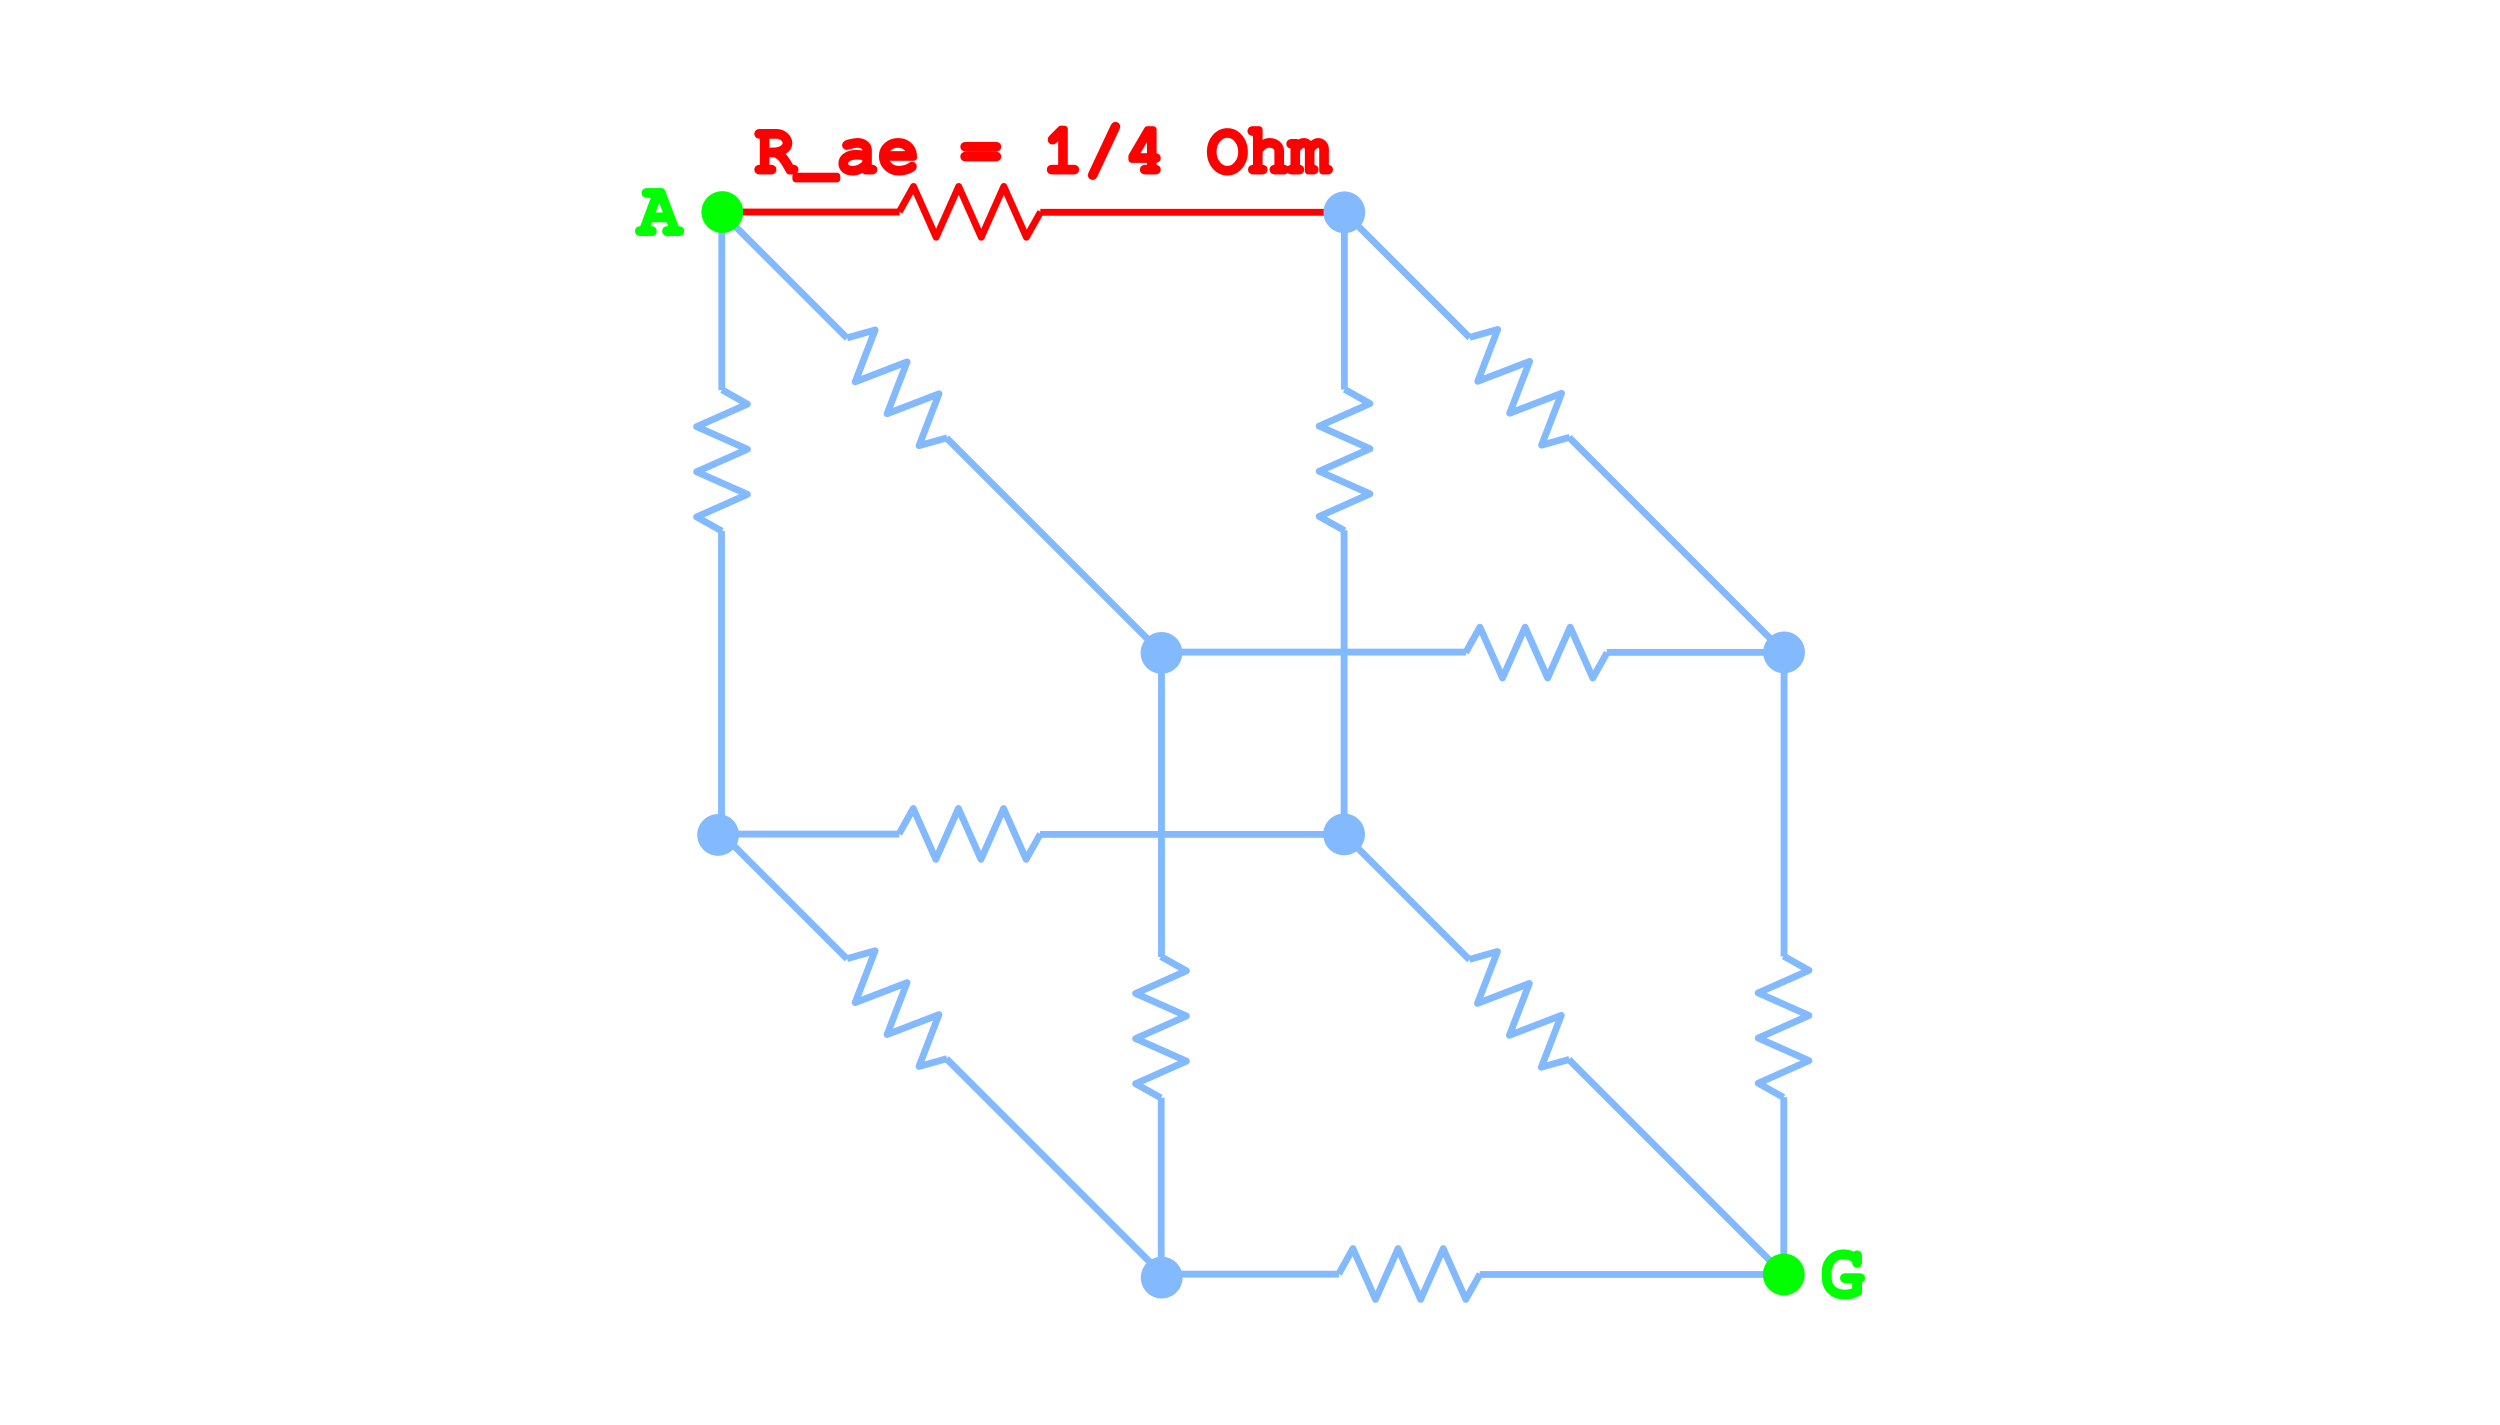
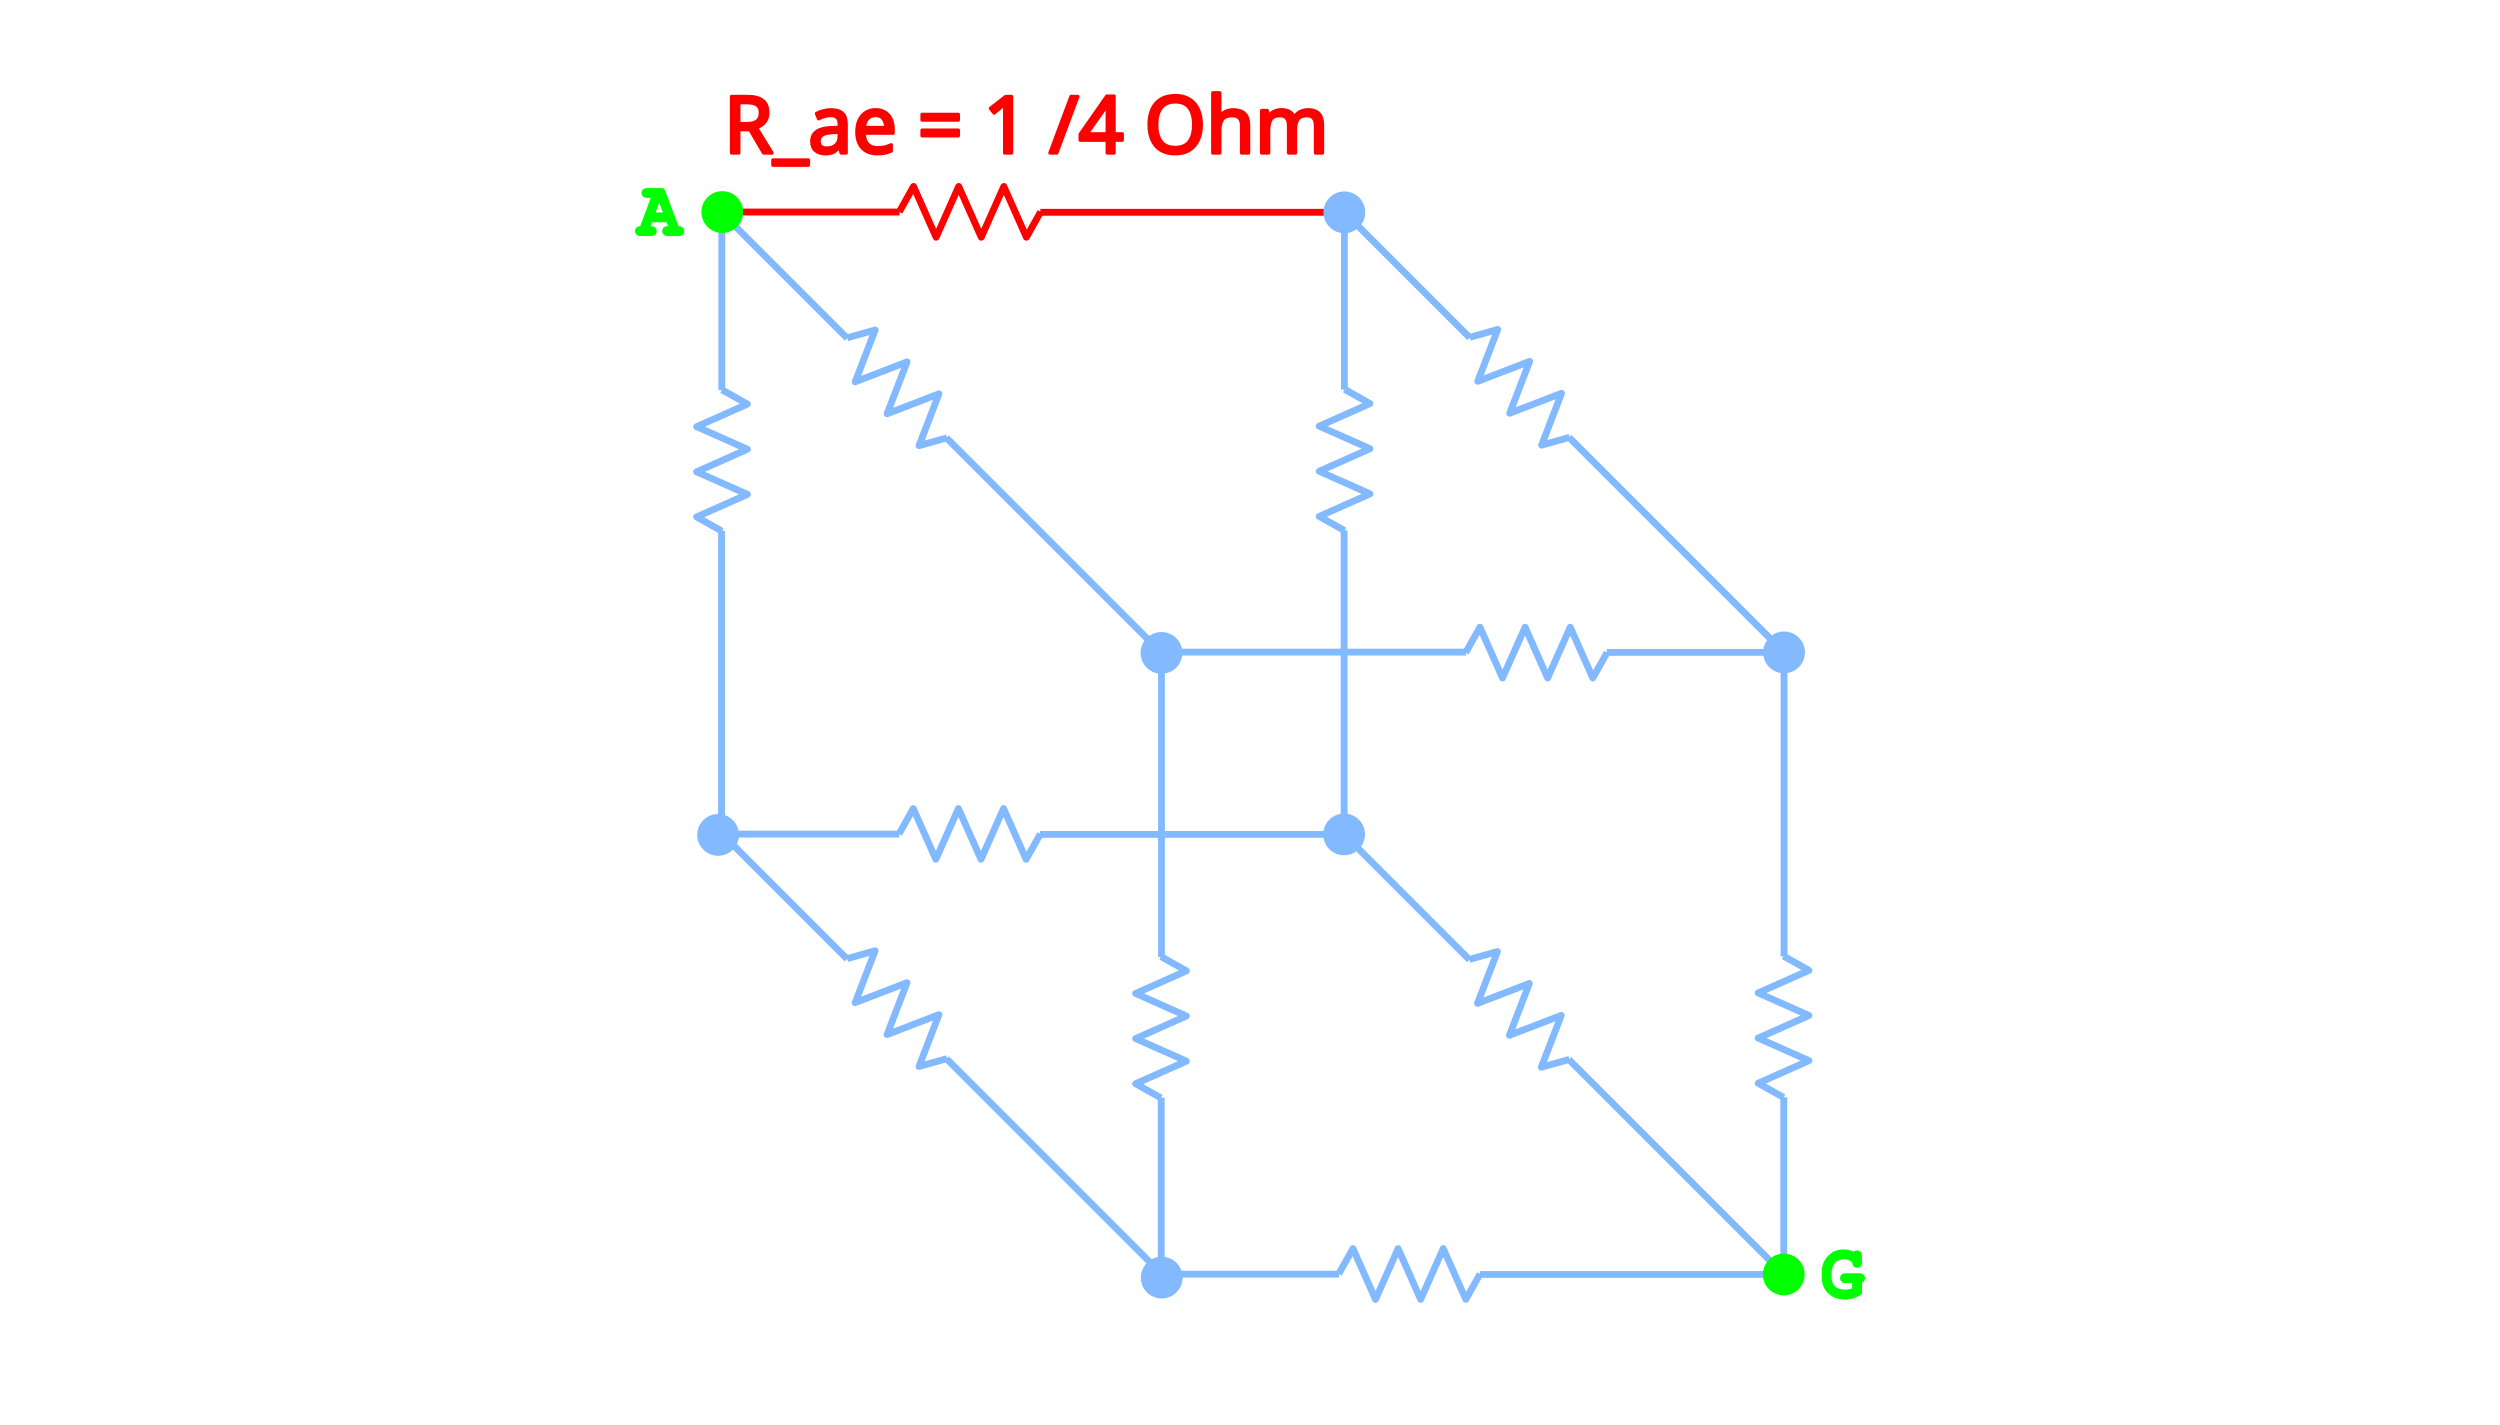
<svg xmlns="http://www.w3.org/2000/svg" version="1.1" id="svg1" width="730" height="416" viewBox="0 0 730 416">
  <defs id="defs1">
    </defs>
  <g id="g1" transform="translate(0.8853206,9.031218)">
    <g id="g2-38" transform="matrix(1.133789,0,0,1.133789,195.2905,-77.83287)" style="stroke:#82b9ff;stroke-width:1.764;stroke-dasharray:none;stroke-opacity:1">
      <g id="g225-5" style="fill:none;stroke:#82b9ff;stroke-width:0.625;stroke-dasharray:none;stroke-dashoffset:0;stroke-opacity:1" transform="matrix(2.820357,0,0,2.820357,-1349.859,6.436578)">
        <path style="fill:none;fill-opacity:0.1;stroke:#82b9ff;stroke-width:2;stroke-linejoin:round;stroke-dasharray:none;stroke-dashoffset:0;stroke-opacity:1" d="m 389.886,148.414 v 88.791" id="path3" transform="matrix(0.3127257,0,0,0.3127257,418.0732,21.24755)" />
        <path style="fill:none;fill-opacity:0.1;stroke:#82b9ff;stroke-width:2;stroke-linejoin:round;stroke-dasharray:none;stroke-dashoffset:0;stroke-opacity:1" d="M 389.966,55.559 V 107.33" id="path2" transform="matrix(0.3127257,0,0,0.3127257,418.0732,21.24755)" />
      </g>
      <g id="g224-1" style="stroke:#82b9ff;stroke-width:0.625;stroke-linejoin:round;stroke-dasharray:none;stroke-dashoffset:0;stroke-opacity:1" transform="matrix(2.820357,0,0,2.820357,-1349.859,6.436578)">
        <path id="path168-1" d="m 540.045,67.694 -2.319,-1.302 4.638,-2.061 -4.638,-2.061 4.638,-2.061 -4.638,-2.061 4.638,-2.061 -2.319,-1.302" style="fill:none;stroke:#82b9ff;stroke-width:0.625;stroke-linecap:butt;stroke-linejoin:round;stroke-miterlimit:10;stroke-dasharray:none;stroke-dashoffset:0;stroke-opacity:1" />
      </g>
    </g>
    <g id="g2-38-3-0-4-3" transform="matrix(-1.133789,0,0,-1.133789,716.3557,493.9129)" style="stroke:#82b9ff;stroke-width:1.764;stroke-dasharray:none;stroke-opacity:1">
      <g id="g225-5-6-6-0-4" style="fill:none;stroke:#82b9ff;stroke-width:0.625;stroke-dasharray:none;stroke-dashoffset:0;stroke-opacity:0.4" transform="matrix(2.820357,0,0,2.820357,-1349.859,6.436578)">
        <path style="fill:none;fill-opacity:0.1;stroke:#82b9ff;stroke-width:2;stroke-linejoin:round;stroke-dasharray:none;stroke-dashoffset:0;stroke-opacity:1" d="m 389.886,148.414 v 88.791" id="path3-8-4-6-0" transform="matrix(0.3127257,0,0,0.3127257,418.0732,21.24755)" />
        <path style="fill:none;fill-opacity:0.1;stroke:#82b9ff;stroke-width:2;stroke-linejoin:round;stroke-dasharray:none;stroke-dashoffset:0;stroke-opacity:1" d="M 389.966,55.559 V 107.33" id="path2-0-6-2-3" transform="matrix(0.3127257,0,0,0.3127257,418.0732,21.24755)" />
      </g>
      <g id="g224-1-2-2-9-9" style="stroke:#82b9ff;stroke-width:0.625;stroke-linejoin:round;stroke-dasharray:none;stroke-dashoffset:0;stroke-opacity:0.4" transform="matrix(2.820357,0,0,2.820357,-1349.859,6.436578)">
        <path id="path168-1-1-5-9-1" d="m 540.045,67.694 -2.319,-1.302 4.638,-2.061 -4.638,-2.061 4.638,-2.061 -4.638,-2.061 4.638,-2.061 -2.319,-1.302" style="fill:none;stroke:#82b9ff;stroke-width:0.625;stroke-linecap:butt;stroke-linejoin:round;stroke-miterlimit:10;stroke-dasharray:none;stroke-dashoffset:0;stroke-opacity:1" />
      </g>
    </g>
    <g id="g2-38-3" transform="matrix(0,-1.133789,1.133789,0,79.14371,430.9124)" style="stroke:#82b9ff;stroke-width:1.764;stroke-dasharray:none;stroke-opacity:1">
      <g id="g225-5-6" style="fill:none;stroke:#82b9ff;stroke-width:0.625;stroke-dasharray:none;stroke-dashoffset:0;stroke-opacity:1" transform="matrix(2.820357,0,0,2.820357,-1349.859,6.436578)">
        <path style="fill:none;fill-opacity:0.1;stroke:#82b9ff;stroke-width:2;stroke-linejoin:round;stroke-dasharray:none;stroke-dashoffset:0;stroke-opacity:1" d="m 389.886,148.414 v 88.791" id="path3-8" transform="matrix(0.3127257,0,0,0.3127257,418.0732,21.24755)" />
        <path style="fill:none;fill-opacity:0.1;stroke:#82b9ff;stroke-width:2;stroke-linejoin:round;stroke-dasharray:none;stroke-dashoffset:0;stroke-opacity:1" d="M 389.966,55.559 V 107.33" id="path2-0" transform="matrix(0.3127257,0,0,0.3127257,418.0732,21.24755)" />
      </g>
      <g id="g224-1-2" style="stroke:#82b9ff;stroke-width:0.625;stroke-linejoin:round;stroke-dasharray:none;stroke-dashoffset:0;stroke-opacity:1" transform="matrix(2.820357,0,0,2.820357,-1349.859,6.436578)">
        <path id="path168-1-1" d="m 540.045,67.694 -2.319,-1.302 4.638,-2.061 -4.638,-2.061 4.638,-2.061 -4.638,-2.061 4.638,-2.061 -2.319,-1.302" style="fill:none;stroke:#82b9ff;stroke-width:0.625;stroke-linecap:butt;stroke-linejoin:round;stroke-miterlimit:10;stroke-dasharray:none;stroke-dashoffset:0;stroke-opacity:1" />
      </g>
    </g>
    <g id="g2-38-3-0" transform="matrix(0,1.133789,-1.133789,0,650.8563,-14.91242)" style="stroke-width:1.764;stroke-dasharray:none">
      <g id="g225-5-6-6" style="fill:none;stroke:#82b9ff;stroke-width:0.625;stroke-dasharray:none;stroke-dashoffset:0;stroke-opacity:0.4" transform="matrix(2.820357,0,0,2.820357,-1349.859,6.436578)">
        <path style="fill:none;fill-opacity:0.1;stroke:#82b9ff;stroke-width:2;stroke-linejoin:round;stroke-dasharray:none;stroke-dashoffset:0;stroke-opacity:1" d="m 389.886,148.414 v 88.791" id="path3-8-4" transform="matrix(0.3127257,0,0,0.3127257,418.0732,21.24755)" />
        <path style="fill:none;fill-opacity:0.1;stroke:#82b9ff;stroke-width:2;stroke-linejoin:round;stroke-dasharray:none;stroke-dashoffset:0;stroke-opacity:1" d="M 389.966,55.559 V 107.33" id="path2-0-6" transform="matrix(0.3127257,0,0,0.3127257,418.0732,21.24755)" />
      </g>
      <g id="g224-1-2-2" style="stroke:#82b9ff;stroke-width:0.625;stroke-linejoin:round;stroke-dasharray:none;stroke-dashoffset:0;stroke-opacity:0.4" transform="matrix(2.820357,0,0,2.820357,-1349.859,6.436578)">
        <path id="path168-1-1-5" d="m 540.045,67.694 -2.319,-1.302 4.638,-2.061 -4.638,-2.061 4.638,-2.061 -4.638,-2.061 4.638,-2.061 -2.319,-1.302" style="fill:none;stroke:#82b9ff;stroke-width:0.625;stroke-linecap:butt;stroke-linejoin:round;stroke-miterlimit:10;stroke-dasharray:none;stroke-dashoffset:0;stroke-opacity:1" />
      </g>
    </g>
    <g id="g2-38-3-0-5" transform="matrix(0,-1.133789,1.133789,0,207.5304,559.4122)" style="stroke-width:1.764;stroke-dasharray:none">
      <g id="g225-5-6-6-6" style="fill:none;stroke:#82b9ff;stroke-width:0.625;stroke-dasharray:none;stroke-dashoffset:0;stroke-opacity:0.4" transform="matrix(2.820357,0,0,2.820357,-1349.859,6.436578)">
        <path style="fill:none;fill-opacity:0.1;stroke:#82b9ff;stroke-width:2;stroke-linejoin:round;stroke-dasharray:none;stroke-dashoffset:0;stroke-opacity:1" d="m 389.886,148.414 v 88.791" id="path3-8-4-64" transform="matrix(0.3127257,0,0,0.3127257,418.0732,21.24755)" />
        <path style="fill:none;fill-opacity:0.1;stroke:#82b9ff;stroke-width:2;stroke-linejoin:round;stroke-dasharray:none;stroke-dashoffset:0;stroke-opacity:1" d="M 389.966,55.559 V 107.33" id="path2-0-6-0" transform="matrix(0.3127257,0,0,0.3127257,418.0732,21.24755)" />
      </g>
      <g id="g224-1-2-2-0" style="stroke:#82b9ff;stroke-width:0.625;stroke-linejoin:round;stroke-dasharray:none;stroke-dashoffset:0;stroke-opacity:0.4" transform="matrix(2.820357,0,0,2.820357,-1349.859,6.436578)">
        <path id="path168-1-1-5-4" d="m 540.045,67.694 -2.319,-1.302 4.638,-2.061 -4.638,-2.061 4.638,-2.061 -4.638,-2.061 4.638,-2.061 -2.319,-1.302" style="fill:none;stroke:#82b9ff;stroke-width:0.625;stroke-linecap:butt;stroke-linejoin:round;stroke-miterlimit:10;stroke-dasharray:none;stroke-dashoffset:0;stroke-opacity:1" />
      </g>
    </g>
    <g id="g2-38-3-0-5-8" transform="matrix(0.80171,-0.80171,0.80171,0.80171,-21.48058,280.7608)" style="stroke:#82b9ff;stroke-width:1.764;stroke-dasharray:none;stroke-opacity:1">
      <g id="g225-5-6-6-6-7" style="fill:none;stroke:#82b9ff;stroke-width:0.625;stroke-dasharray:none;stroke-dashoffset:0;stroke-opacity:1" transform="matrix(2.820357,0,0,2.820357,-1349.859,6.436578)">
        <path style="fill:none;fill-opacity:0.1;stroke:#82b9ff;stroke-width:2;stroke-linejoin:round;stroke-dasharray:none;stroke-dashoffset:0;stroke-opacity:1" d="m 389.886,148.414 v 88.791" id="path3-8-4-64-2" transform="matrix(0.3127257,0,0,0.3127257,418.0732,21.24755)" />
        <path style="fill:none;fill-opacity:0.1;stroke:#82b9ff;stroke-width:2;stroke-linejoin:round;stroke-dasharray:none;stroke-dashoffset:0;stroke-opacity:1" d="M 389.966,55.559 V 107.33" id="path2-0-6-0-8" transform="matrix(0.3127257,0,0,0.3127257,418.0732,21.24755)" />
      </g>
      <g id="g224-1-2-2-0-2" style="stroke:#82b9ff;stroke-width:0.625;stroke-linejoin:round;stroke-dasharray:none;stroke-dashoffset:0;stroke-opacity:1" transform="matrix(2.820357,0,0,2.820357,-1349.859,6.436578)">
        <path id="path168-1-1-5-4-9" d="m 540.045,67.694 -2.319,-1.302 4.638,-2.061 -4.638,-2.061 4.638,-2.061 -4.638,-2.061 4.638,-2.061 -2.319,-1.302" style="fill:none;stroke:#82b9ff;stroke-width:0.625;stroke-linecap:butt;stroke-linejoin:round;stroke-miterlimit:10;stroke-dasharray:none;stroke-dashoffset:0;stroke-opacity:1" />
      </g>
    </g>
    <g id="g2-38-3-0-5-8-86" transform="matrix(0.80171,-0.80171,0.80171,0.80171,160.2392,280.9848)" style="stroke:#82b9ff;stroke-width:1.764;stroke-dasharray:none;stroke-opacity:1">
      <g id="g225-5-6-6-6-7-8" style="fill:none;stroke:#82b9ff;stroke-width:0.625;stroke-dasharray:none;stroke-dashoffset:0;stroke-opacity:1" transform="matrix(2.820357,0,0,2.820357,-1349.859,6.436578)">
        <path style="fill:none;fill-opacity:0.1;stroke:#82b9ff;stroke-width:2;stroke-linejoin:round;stroke-dasharray:none;stroke-dashoffset:0;stroke-opacity:1" d="m 389.886,148.414 v 88.791" id="path3-8-4-64-2-3" transform="matrix(0.3127257,0,0,0.3127257,418.0732,21.24755)" />
        <path style="fill:none;fill-opacity:0.1;stroke:#82b9ff;stroke-width:2;stroke-linejoin:round;stroke-dasharray:none;stroke-dashoffset:0;stroke-opacity:1" d="M 389.966,55.559 V 107.33" id="path2-0-6-0-8-8" transform="matrix(0.3127257,0,0,0.3127257,418.0732,21.24755)" />
      </g>
      <g id="g224-1-2-2-0-2-3" style="stroke:#82b9ff;stroke-width:0.625;stroke-linejoin:round;stroke-dasharray:none;stroke-dashoffset:0;stroke-opacity:1" transform="matrix(2.820357,0,0,2.820357,-1349.859,6.436578)">
        <path id="path168-1-1-5-4-9-33" d="m 540.045,67.694 -2.319,-1.302 4.638,-2.061 -4.638,-2.061 4.638,-2.061 -4.638,-2.061 4.638,-2.061 -2.319,-1.302" style="fill:none;stroke:#82b9ff;stroke-width:0.625;stroke-linecap:butt;stroke-linejoin:round;stroke-miterlimit:10;stroke-dasharray:none;stroke-dashoffset:0;stroke-opacity:1" />
      </g>
    </g>
    <g id="g2-38-3-0-5-8-0" transform="matrix(0.80171,-0.80171,0.80171,0.80171,-21.47068,99.48806)" style="stroke-width:1.764;stroke-dasharray:none">
      <g id="g225-5-6-6-6-7-5" style="fill:none;stroke:#82b9ff;stroke-width:0.625;stroke-dasharray:none;stroke-dashoffset:0;stroke-opacity:0.4" transform="matrix(2.820357,0,0,2.820357,-1349.859,6.436578)">
        <path style="fill:none;fill-opacity:0.1;stroke:#82b9ff;stroke-width:2;stroke-linejoin:round;stroke-dasharray:none;stroke-dashoffset:0;stroke-opacity:1" d="m 389.886,148.414 v 88.791" id="path3-8-4-64-2-02" transform="matrix(0.3127257,0,0,0.3127257,418.0732,21.24755)" />
        <path style="fill:none;fill-opacity:0.1;stroke:#82b9ff;stroke-width:2;stroke-linejoin:round;stroke-dasharray:none;stroke-dashoffset:0;stroke-opacity:1" d="M 389.966,55.559 V 107.33" id="path2-0-6-0-8-9" transform="matrix(0.3127257,0,0,0.3127257,418.0732,21.24755)" />
      </g>
      <g id="g224-1-2-2-0-2-4" style="stroke:#82b9ff;stroke-width:0.625;stroke-linejoin:round;stroke-dasharray:none;stroke-dashoffset:0;stroke-opacity:0.4" transform="matrix(2.820357,0,0,2.820357,-1349.859,6.436578)">
        <path id="path168-1-1-5-4-9-3" d="m 540.045,67.694 -2.319,-1.302 4.638,-2.061 -4.638,-2.061 4.638,-2.061 -4.638,-2.061 4.638,-2.061 -2.319,-1.302" style="fill:none;stroke:#82b9ff;stroke-width:0.625;stroke-linecap:butt;stroke-linejoin:round;stroke-miterlimit:10;stroke-dasharray:none;stroke-dashoffset:0;stroke-opacity:1" />
      </g>
    </g>
    <g id="g2-38-3-0-5-8-8" transform="matrix(0.80171,-0.80171,0.80171,0.80171,160.3192,99.33862)" style="stroke:#82b9ff;stroke-width:1.764;stroke-dasharray:none;stroke-opacity:1">
      <g id="g225-5-6-6-6-7-7" style="fill:none;stroke:#82b9ff;stroke-width:0.625;stroke-dasharray:none;stroke-dashoffset:0;stroke-opacity:1" transform="matrix(2.820357,0,0,2.820357,-1349.859,6.436578)">
        <path style="fill:none;fill-opacity:0.1;stroke:#82b9ff;stroke-width:2;stroke-linejoin:round;stroke-dasharray:none;stroke-dashoffset:0;stroke-opacity:1" d="m 389.886,148.414 v 88.791" id="path3-8-4-64-2-0" transform="matrix(0.3127257,0,0,0.3127257,418.0732,21.24755)" />
        <path style="fill:none;fill-opacity:0.1;stroke:#82b9ff;stroke-width:2;stroke-linejoin:round;stroke-dasharray:none;stroke-dashoffset:0;stroke-opacity:1" d="M 389.966,55.559 V 107.33" id="path2-0-6-0-8-4" transform="matrix(0.3127257,0,0,0.3127257,418.0732,21.24755)" />
      </g>
      <g id="g224-1-2-2-0-2-8" style="stroke:#82b9ff;stroke-width:0.625;stroke-linejoin:round;stroke-dasharray:none;stroke-dashoffset:0;stroke-opacity:1" transform="matrix(2.820357,0,0,2.820357,-1349.859,6.436578)">
        <path id="path168-1-1-5-4-9-0" d="m 540.045,67.694 -2.319,-1.302 4.638,-2.061 -4.638,-2.061 4.638,-2.061 -4.638,-2.061 4.638,-2.061 -2.319,-1.302" style="fill:none;stroke:#82b9ff;stroke-width:0.625;stroke-linecap:butt;stroke-linejoin:round;stroke-miterlimit:10;stroke-dasharray:none;stroke-dashoffset:0;stroke-opacity:1" />
      </g>
    </g>
    <g id="g2-38-3-0-4" transform="matrix(-1.133789,0,0,-1.133789,534.5658,494.0623)" style="stroke:#82b9ff;stroke-width:1.764;stroke-dasharray:none;stroke-opacity:1">
      <g id="g225-5-6-6-0" style="fill:none;stroke:#82b9ff;stroke-width:0.625;stroke-dasharray:none;stroke-dashoffset:0;stroke-opacity:1" transform="matrix(2.820357,0,0,2.820357,-1349.859,6.436578)">
        <path style="fill:none;fill-opacity:0.1;stroke:#82b9ff;stroke-width:2;stroke-linejoin:round;stroke-dasharray:none;stroke-dashoffset:0;stroke-opacity:1" d="m 389.886,148.414 v 88.791" id="path3-8-4-6" transform="matrix(0.3127257,0,0,0.3127257,418.0732,21.24755)" />
        <path style="fill:none;fill-opacity:0.1;stroke:#82b9ff;stroke-width:2;stroke-linejoin:round;stroke-dasharray:none;stroke-dashoffset:0;stroke-opacity:1" d="M 389.966,55.559 V 107.33" id="path2-0-6-2" transform="matrix(0.3127257,0,0,0.3127257,418.0732,21.24755)" />
      </g>
      <g id="g224-1-2-2-9" style="stroke:#82b9ff;stroke-width:0.625;stroke-linejoin:round;stroke-dasharray:none;stroke-dashoffset:0;stroke-opacity:1" transform="matrix(2.820357,0,0,2.820357,-1349.859,6.436578)">
        <path id="path168-1-1-5-9" d="m 540.045,67.694 -2.319,-1.302 4.638,-2.061 -4.638,-2.061 4.638,-2.061 -4.638,-2.061 4.638,-2.061 -2.319,-1.302" style="fill:none;stroke:#82b9ff;stroke-width:0.625;stroke-linecap:butt;stroke-linejoin:round;stroke-miterlimit:10;stroke-dasharray:none;stroke-dashoffset:0;stroke-opacity:1" />
      </g>
    </g>
    <g id="g2-38-3-0-2" transform="matrix(0,-1.133789,1.133789,0,79.2237,249.2663)" style="stroke:#ff0000;stroke-width:1.764;stroke-dasharray:none;stroke-opacity:1">
      <g id="g225-5-6-6-2" style="fill:none;stroke:#ff0000;stroke-width:0.625;stroke-dasharray:none;stroke-dashoffset:0;stroke-opacity:1" transform="matrix(2.820357,0,0,2.820357,-1349.859,6.436578)">
        <path style="fill:none;fill-opacity:0.1;stroke:#ff0000;stroke-width:2;stroke-linejoin:round;stroke-dasharray:none;stroke-dashoffset:0;stroke-opacity:1" d="m 389.886,148.414 v 88.791" id="path3-8-4-2" transform="matrix(0.3127257,0,0,0.3127257,418.0732,21.24755)" />
        <path style="fill:none;fill-opacity:0.1;stroke:#ff0000;stroke-width:2;stroke-linejoin:round;stroke-dasharray:none;stroke-dashoffset:0;stroke-opacity:1" d="M 389.966,55.559 V 107.33" id="path2-0-6-05" transform="matrix(0.3127257,0,0,0.3127257,418.0732,21.24755)" />
      </g>
      <g id="g224-1-2-2-5" style="stroke:#ff0000;stroke-width:0.625;stroke-linejoin:round;stroke-dasharray:none;stroke-dashoffset:0;stroke-opacity:1" transform="matrix(2.820357,0,0,2.820357,-1349.859,6.436578)">
        <path id="path168-1-1-5-2" d="m 540.045,67.694 -2.319,-1.302 4.638,-2.061 -4.638,-2.061 4.638,-2.061 -4.638,-2.061 4.638,-2.061 -2.319,-1.302" style="fill:none;stroke:#ff0000;stroke-width:0.625;stroke-linecap:butt;stroke-linejoin:round;stroke-miterlimit:10;stroke-dasharray:none;stroke-dashoffset:0;stroke-opacity:1" />
      </g>
-       <text xml:space="preserve" style="font-size:17.64px;line-height:0.9;font-family:'Symbols Nerd Font Mono';-inkscape-font-specification:'Symbols Nerd Font Mono, Normal';writing-mode:lr-tb;direction:ltr;fill:#ff0000;fill-opacity:1;stroke:#ff0000;stroke-width:1.764;stroke-linejoin:round;stroke-dasharray:none;stroke-dashoffset:0;stroke-opacity:1" x="123.722" y="-183.77" id="text3" transform="rotate(90)">
-         <tspan id="tspan3" x="123.722" y="-183.77" style="font-style:normal;font-variant:normal;font-weight:normal;font-stretch:normal;font-size:17.64px;font-family:FreeMono;-inkscape-font-specification:FreeMono;fill:#ff0000;fill-opacity:1;stroke:#ff0000;stroke-width:1.764;stroke-opacity:1">R_ae = 1/4 Ohm</tspan>
+       <text xml:space="preserve" style="font-size:20.355px;line-height:0.9;font-family:'Symbols Nerd Font Mono';-inkscape-font-specification:'Symbols Nerd Font Mono, Normal';writing-mode:lr-tb;direction:ltr;fill:#ff0000;fill-opacity:1;stroke:#ff0000;stroke-width:0.882;stroke-linejoin:round;stroke-dasharray:none;stroke-dashoffset:0;stroke-opacity:1" x="115.792" y="-188.427" id="text3" transform="rotate(90)">
+         <tspan id="tspan3" x="115.792" y="-188.427" style="font-style:normal;font-variant:normal;font-weight:normal;font-stretch:normal;font-size:20.355px;font-family:'Architects Daughter';-inkscape-font-specification:'Architects Daughter';fill:#ff0000;fill-opacity:1;stroke:#ff0000;stroke-width:0.882;stroke-dasharray:none;stroke-opacity:1">R_ae = 1 /4 Ohm</tspan>
      </text>
    </g>
    <g id="g2-38-3-0-4-4" transform="matrix(1.133789,0,0,1.133789,13.50066,-77.68343)" style="stroke:#82b9ff;stroke-width:1.764;stroke-dasharray:none;stroke-opacity:1">
      <g id="g225-5-6-6-0-0" style="fill:none;stroke:#82b9ff;stroke-width:0.625;stroke-dasharray:none;stroke-dashoffset:0;stroke-opacity:1" transform="matrix(2.820357,0,0,2.820357,-1349.859,6.436578)">
        <path style="fill:none;fill-opacity:0.1;stroke:#82b9ff;stroke-width:2;stroke-linejoin:round;stroke-dasharray:none;stroke-dashoffset:0;stroke-opacity:1" d="m 389.886,148.414 v 88.791" id="path3-8-4-6-9" transform="matrix(0.3127257,0,0,0.3127257,418.0732,21.24755)" />
        <path style="fill:none;fill-opacity:0.1;stroke:#82b9ff;stroke-width:2;stroke-linejoin:round;stroke-dasharray:none;stroke-dashoffset:0;stroke-opacity:1" d="M 389.966,55.559 V 107.33" id="path2-0-6-2-1" transform="matrix(0.3127257,0,0,0.3127257,418.0732,21.24755)" />
      </g>
      <g id="g224-1-2-2-9-96" style="stroke:#82b9ff;stroke-width:0.625;stroke-linejoin:round;stroke-dasharray:none;stroke-dashoffset:0;stroke-opacity:1" transform="matrix(2.820357,0,0,2.820357,-1349.859,6.436578)">
        <path id="path168-1-1-5-9-2" d="m 540.045,67.694 -2.319,-1.302 4.638,-2.061 -4.638,-2.061 4.638,-2.061 -4.638,-2.061 4.638,-2.061 -2.319,-1.302" style="fill:none;stroke:#82b9ff;stroke-width:0.625;stroke-linecap:butt;stroke-linejoin:round;stroke-miterlimit:10;stroke-dasharray:none;stroke-dashoffset:0;stroke-opacity:1" />
      </g>
    </g>
    <g id="g3">
      <g id="g13" transform="translate(13.51557,-12.94234)" style="stroke:#00ff00">
        <text xml:space="preserve" style="font-style:normal;font-variant:normal;font-weight:normal;font-stretch:normal;font-size:21.333px;line-height:0.9;font-family:FreeMono;-inkscape-font-specification:FreeMono;writing-mode:lr-tb;direction:ltr;fill:none;fill-opacity:0.1;stroke:#00ff00;stroke-width:2;stroke-linejoin:round;stroke-dasharray:none;stroke-dashoffset:0;stroke-opacity:1" x="517.207" y="382.029" id="text9">
          <tspan id="tspan9" x="517.207" y="382.029">G</tspan>
        </text>
        <text xml:space="preserve" style="font-style:normal;font-variant:normal;font-weight:normal;font-stretch:normal;font-size:21.333px;line-height:0.9;font-family:FreeMono;-inkscape-font-specification:FreeMono;writing-mode:lr-tb;direction:ltr;fill:none;fill-opacity:0.1;stroke:#00ff00;stroke-width:2;stroke-linejoin:round;stroke-dasharray:none;stroke-dashoffset:0;stroke-opacity:1" x="171.809" y="71.835" id="text4">
          <tspan id="tspan4" x="171.809" y="71.835">A</tspan>
        </text>
      </g>
      <g id="g2">
        <path id="path217-4-1-2-6-0-9-4-7-9" d="m 523.581,359.509 c -1.991,-1.991 -5.218,-1.991 -7.209,10e-6 -1.991,1.991 -1.991,5.218 -2e-5,7.209 1.991,1.991 5.218,1.991 7.209,0 1.991,-1.991 1.991,-5.218 -2e-5,-7.209 z" style="fill:#00ff00;fill-opacity:1;fill-rule:nonzero;stroke:#00ff00;stroke-width:2;stroke-linejoin:round;stroke-dasharray:none;stroke-opacity:1" />
        <path id="path217-4-1-2-6-0-9-4-7-9-8" d="m 395.194,231.009 c -1.991,-1.991 -5.218,-1.991 -7.209,10e-6 -1.991,1.991 -1.991,5.218 -3e-5,7.209 1.991,1.991 5.218,1.991 7.209,0 1.991,-1.991 1.991,-5.218 -3e-5,-7.209 z" style="fill:#82b9ff;fill-opacity:1;fill-rule:nonzero;stroke:#82b9ff;stroke-width:2;stroke-linejoin:round;stroke-dasharray:none;stroke-opacity:1" />
        <path id="path217-4-1-2-6-0-9-4-7-9-3" d="m 523.661,177.863 c -1.991,-1.991 -5.218,-1.991 -7.209,1e-5 -1.991,1.991 -1.991,5.218 -3e-5,7.209 1.991,1.991 5.218,1.991 7.209,0 1.991,-1.991 1.991,-5.218 -3e-5,-7.209 z" style="fill:#82b9ff;fill-opacity:1;fill-rule:nonzero;stroke:#82b9ff;stroke-width:2;stroke-linejoin:round;stroke-dasharray:none;stroke-opacity:1" />
        <path id="path217-4-1-2-6-0-9-4-7-9-3-9-9" d="m 395.274,49.363 c -1.991,-1.991 -5.218,-1.991 -7.209,10e-6 -1.991,1.991 -1.991,5.218 -3e-5,7.209 1.991,1.991 5.218,1.991 7.209,0 1.991,-1.991 1.991,-5.218 -3e-5,-7.209 z" style="fill:#82b9ff;fill-opacity:1;fill-rule:nonzero;stroke:#82b9ff;stroke-width:2;stroke-linejoin:round;stroke-dasharray:none;stroke-opacity:1" />
        <path id="path217-4-1-2-6-0-9-4-7-9-3-9" d="m 341.871,178.012 c -1.991,-1.991 -5.218,-1.991 -7.209,1e-5 -1.991,1.991 -1.991,5.218 -2e-5,7.209 1.991,1.991 5.218,1.991 7.209,0 1.991,-1.991 1.991,-5.218 -2e-5,-7.209 z" style="fill:#82b9ff;fill-opacity:1;fill-rule:nonzero;stroke:#82b9ff;stroke-width:2;stroke-linejoin:round;stroke-dasharray:none;stroke-opacity:1" />
        <path id="path217-4-1-2-6-0-9-4-7" d="m 341.935,360.429 c -1.991,-1.991 -5.218,-1.991 -7.209,1e-5 -1.991,1.991 -1.991,5.218 -2e-5,7.209 1.991,1.991 5.218,1.991 7.209,0 1.991,-1.991 1.991,-5.218 -3e-5,-7.209 z" style="fill:#82b9ff;fill-opacity:1;fill-rule:nonzero;stroke:#82b9ff;stroke-width:2;stroke-linejoin:round;stroke-dasharray:none;stroke-opacity:1" />
        <path id="path217-4-1-2-6-0-9-4" d="m 212.404,231.158 c -1.991,-1.991 -5.218,-1.991 -7.209,1e-5 -1.991,1.991 -1.991,5.218 -3e-5,7.209 1.991,1.991 5.218,1.991 7.209,0 1.991,-1.991 1.991,-5.218 -3e-5,-7.209 z" style="fill:#82b9ff;fill-opacity:1;fill-rule:nonzero;stroke:#82b9ff;stroke-width:2;stroke-linejoin:round;stroke-dasharray:none;stroke-opacity:1" />
        <path id="path217-4-1-2-6-0-9" d="m 213.628,49.283 c -1.991,-1.991 -5.218,-1.991 -7.209,7e-6 -1.991,1.991 -1.991,5.218 -3e-5,7.209 1.991,1.991 5.218,1.991 7.209,0 1.991,-1.991 1.991,-5.218 -3e-5,-7.209 z" style="fill:#00ff00;fill-opacity:1;fill-rule:nonzero;stroke:#00ff00;stroke-width:2;stroke-linejoin:round;stroke-dasharray:none;stroke-opacity:1" />
      </g>
    </g>
  </g>
</svg>
